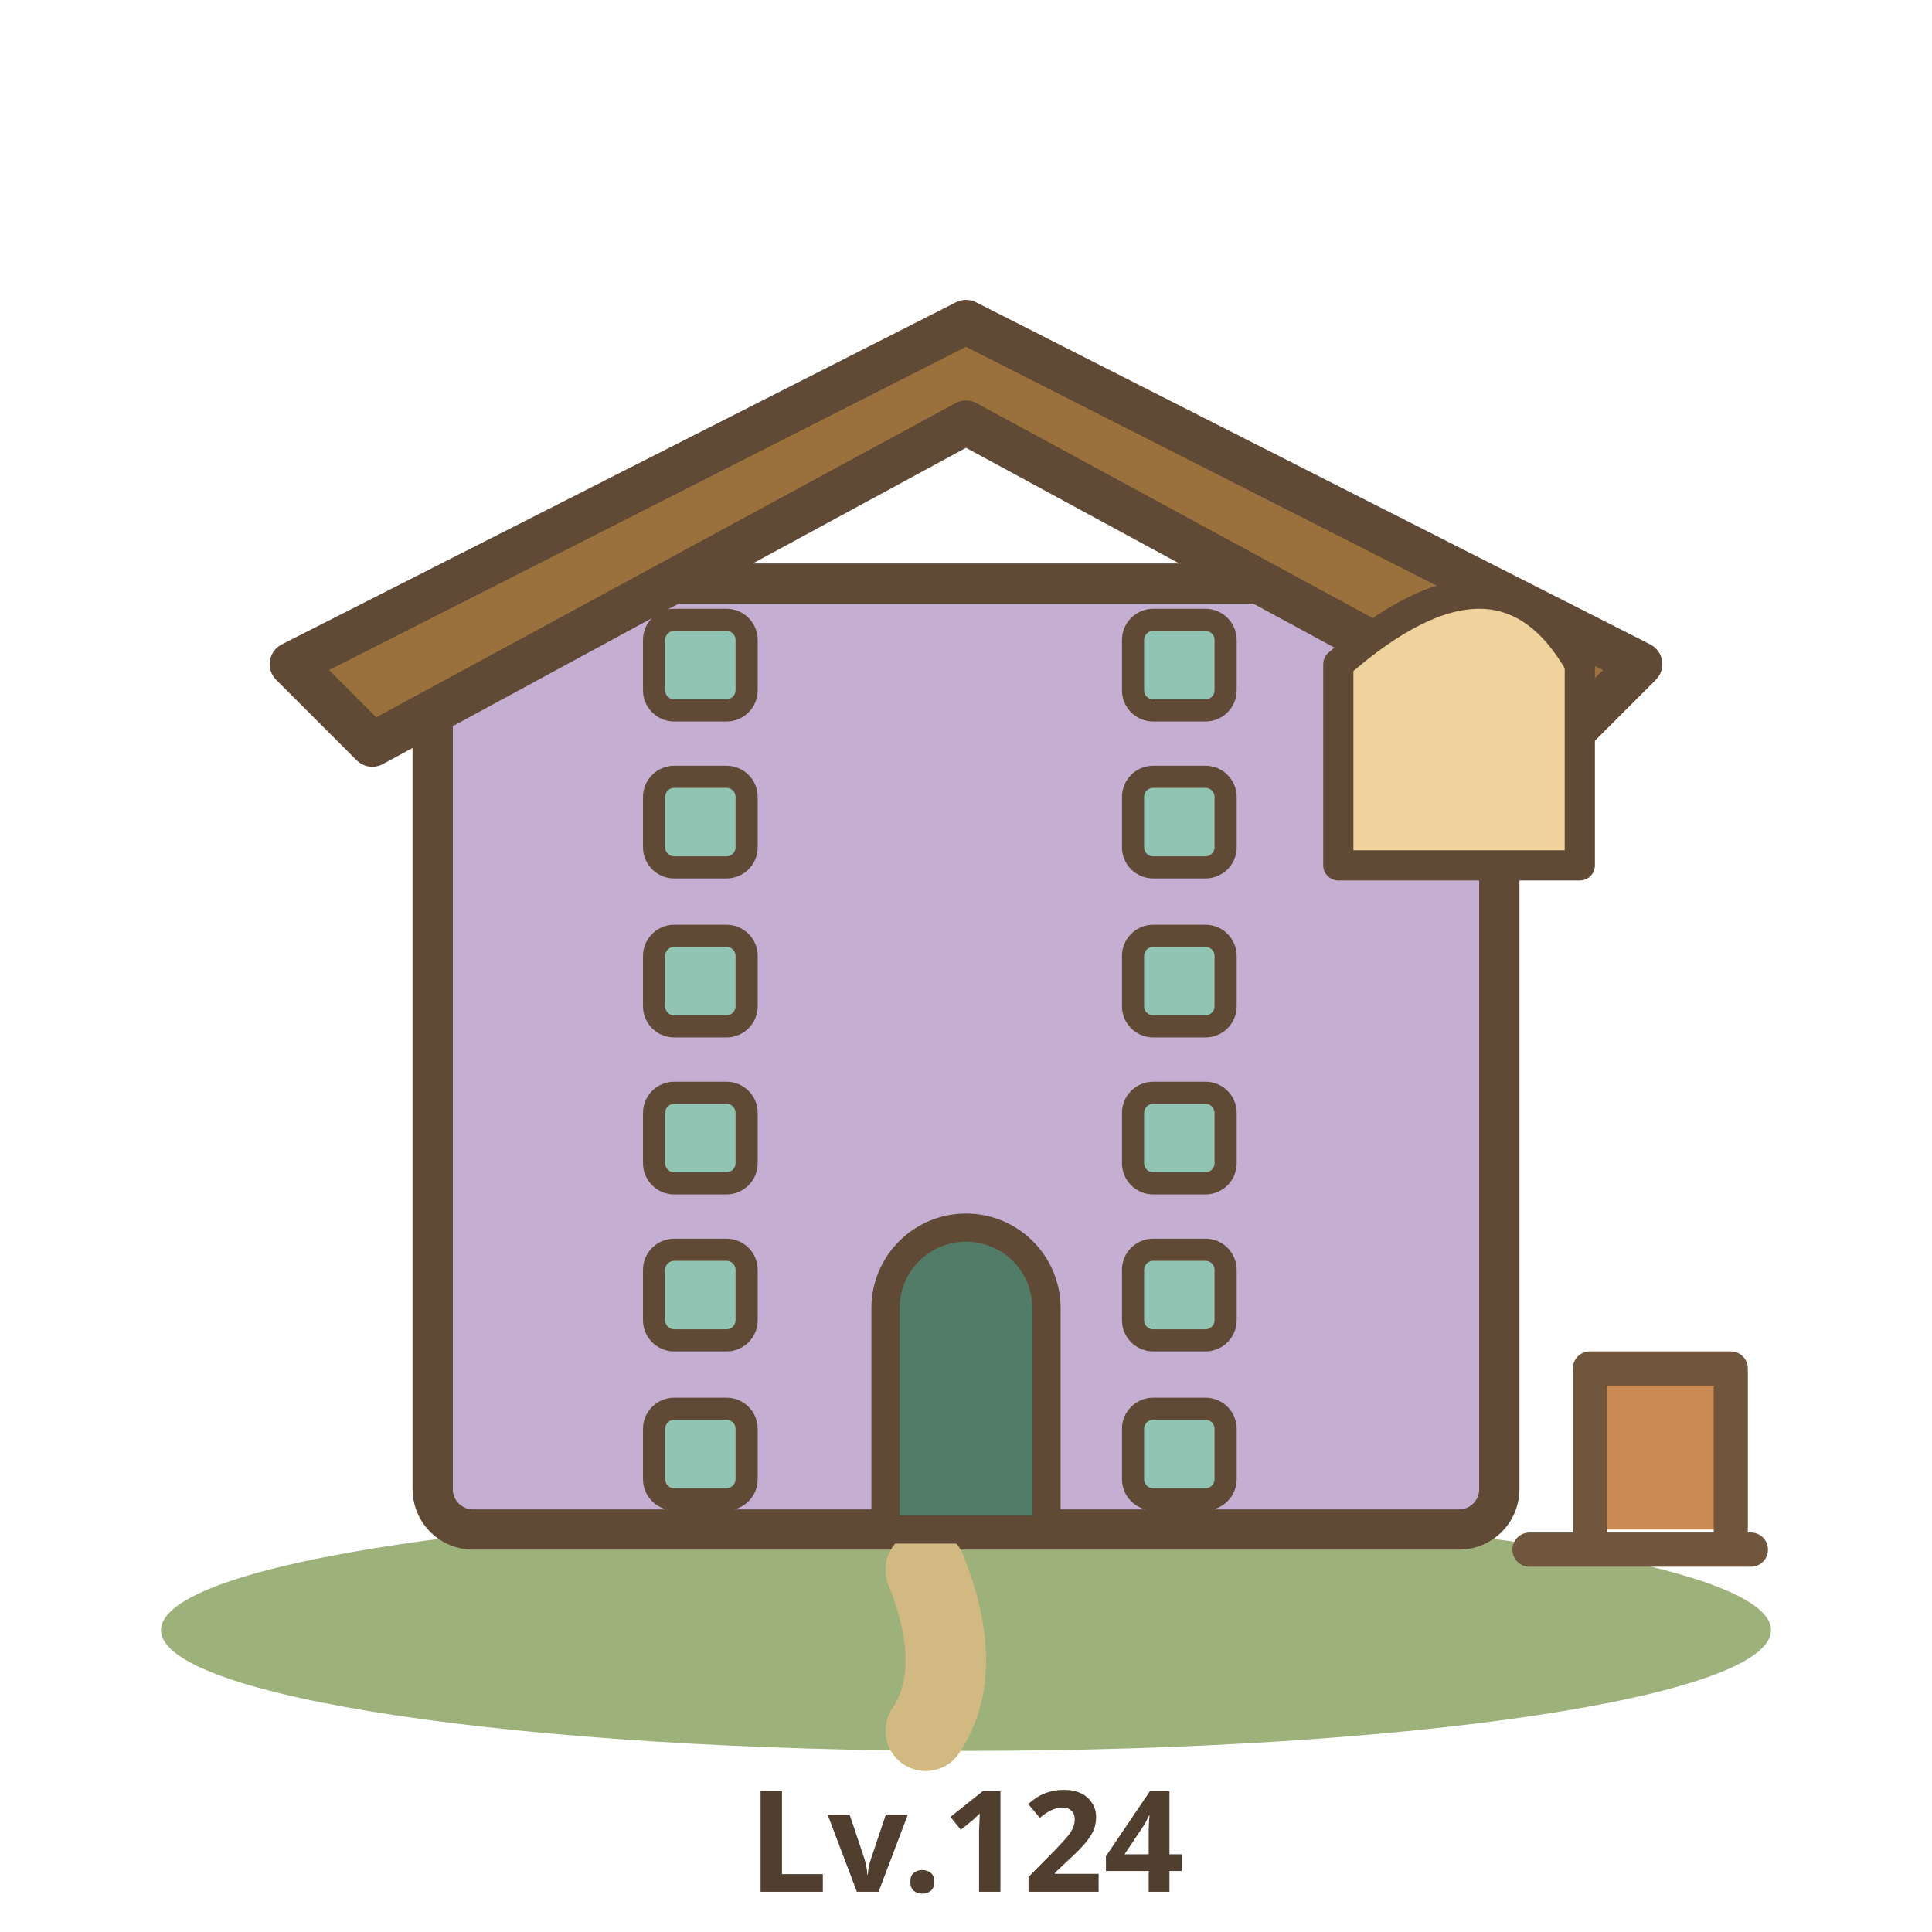
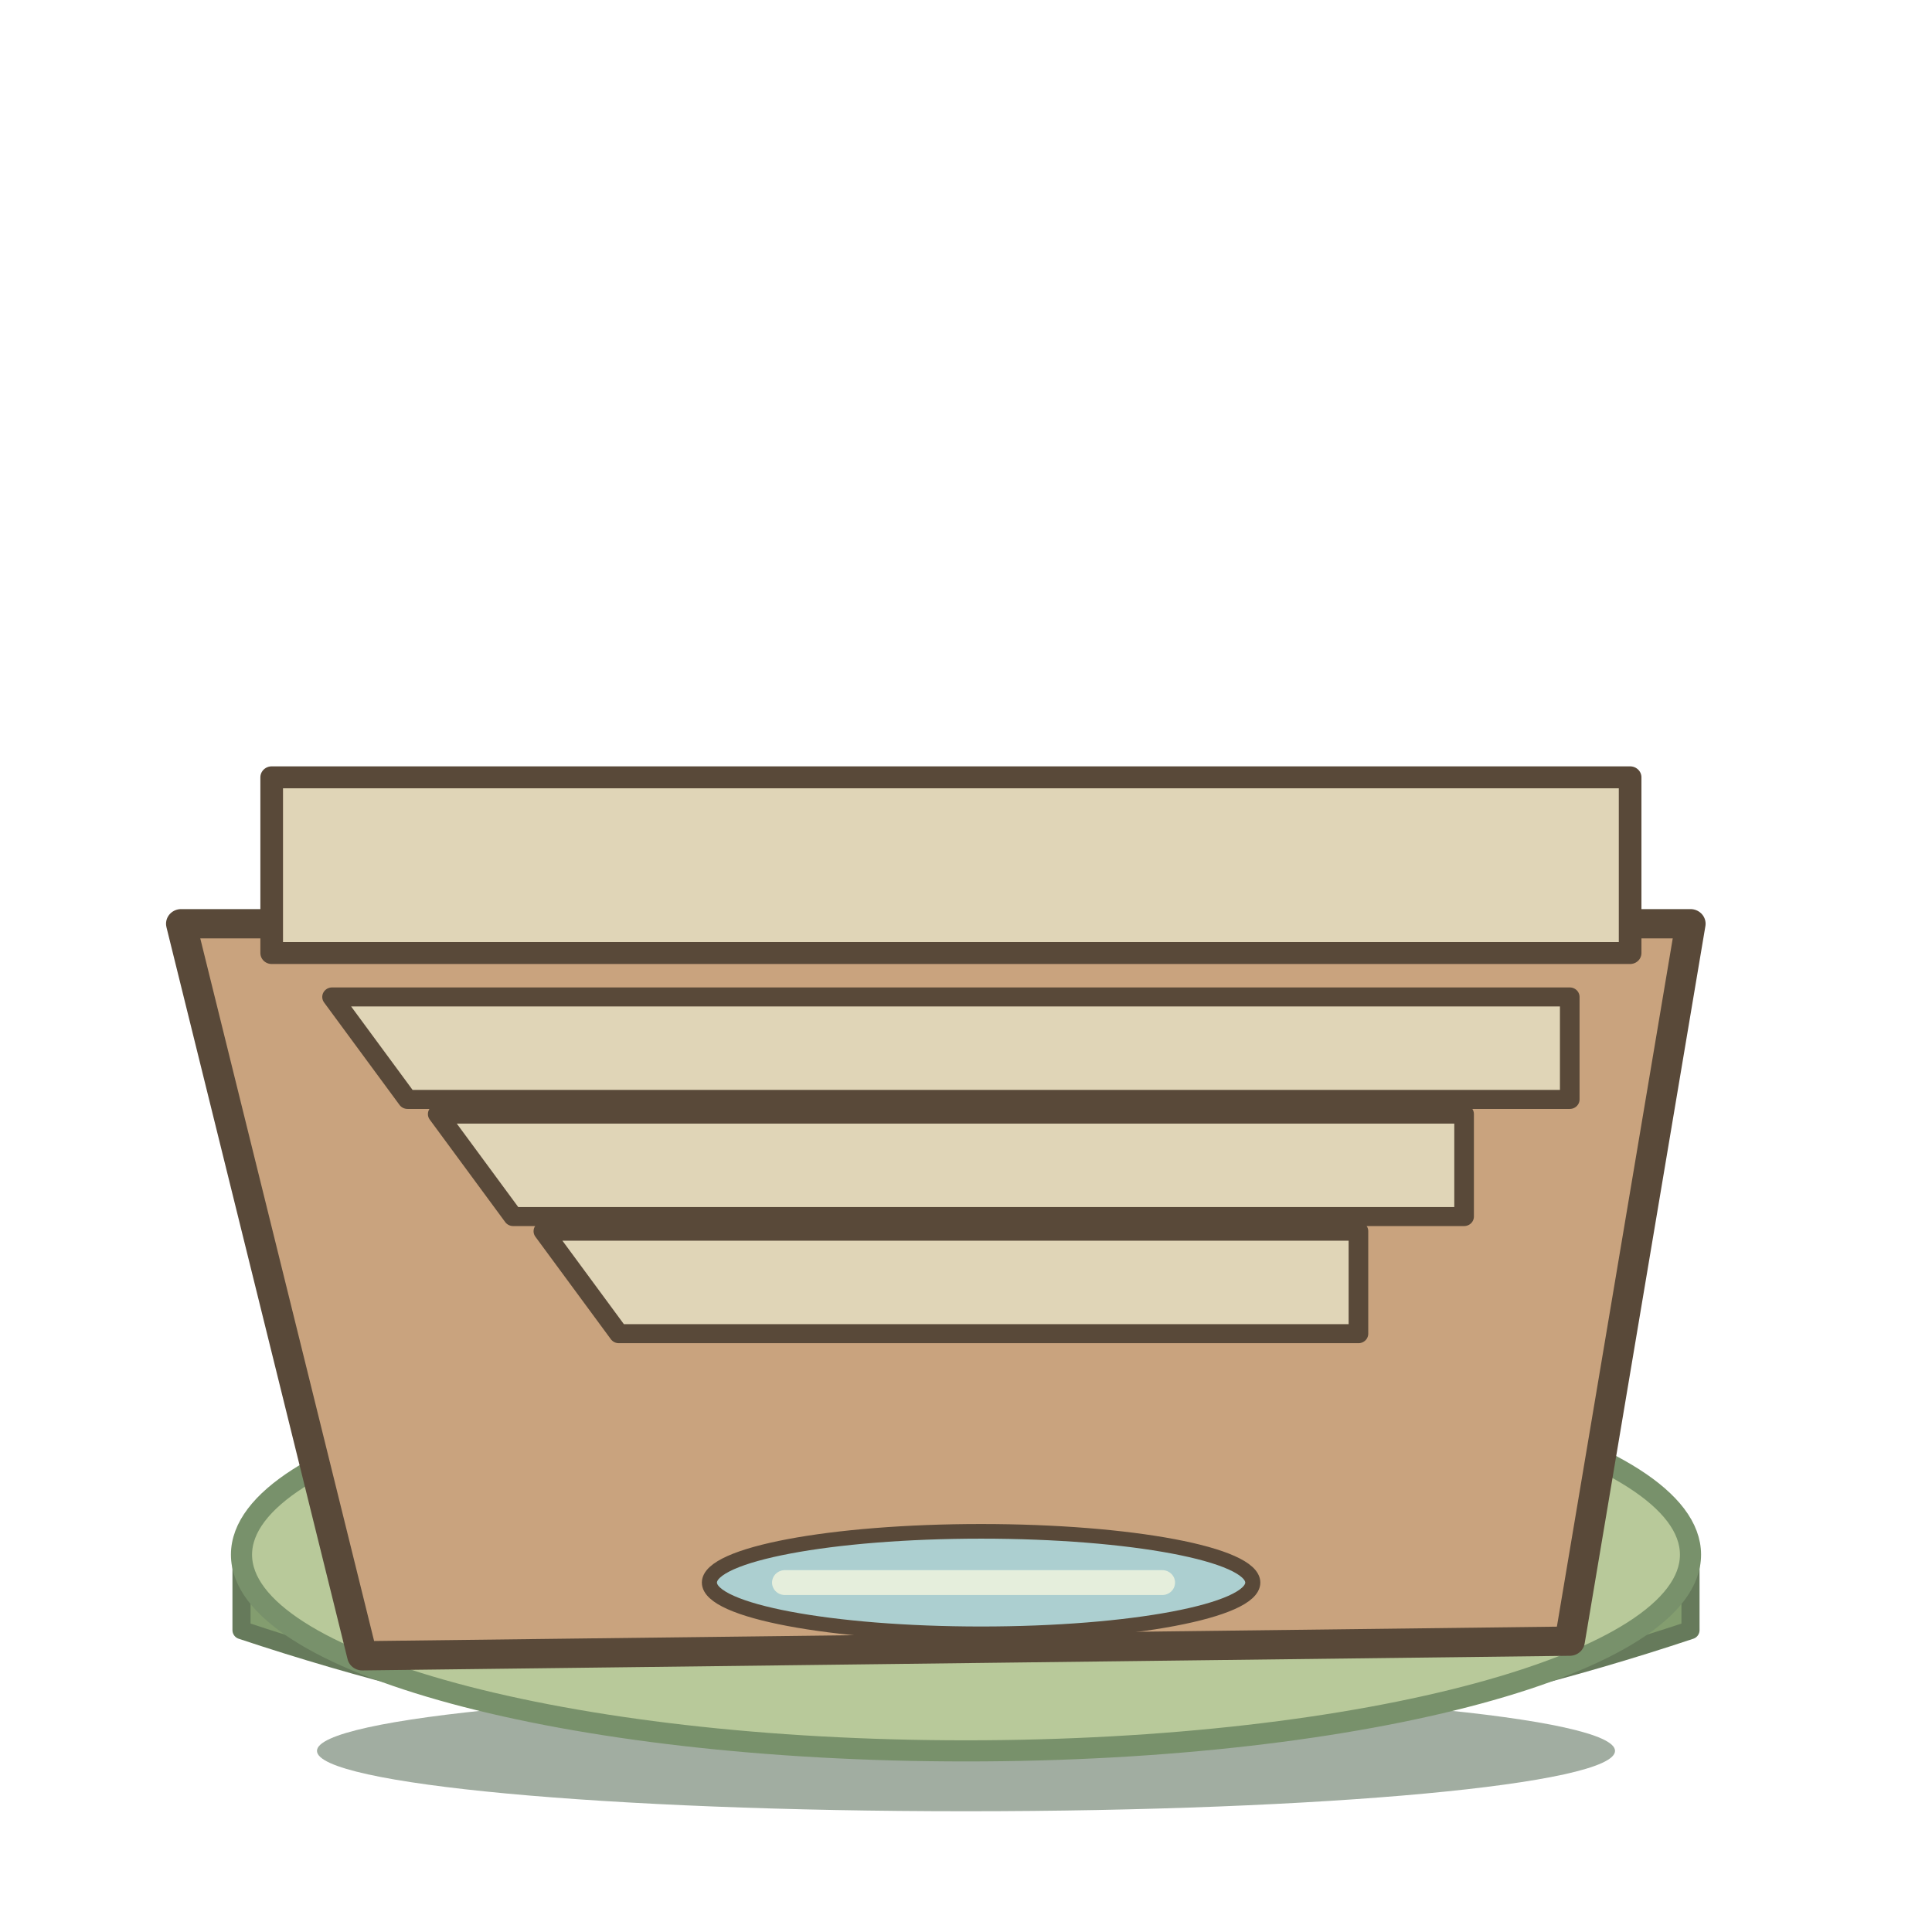
- <svg xmlns="http://www.w3.org/2000/svg" width="96" height="96" viewBox="0 0 96 96">
+ <svg xmlns="http://www.w3.org/2000/svg" width="128" height="128" viewBox="0 0 128 128">
+   <defs>
+     <linearGradient id="seed">
+       <stop stop-color="#E5BF79" />
+       <stop offset="1" stop-color="#B27943" />
+     </linearGradient>
+     <linearGradient id="bark">
+       <stop stop-color="#B18A53" />
+       <stop offset="1" stop-color="#795B37" />
+     </linearGradient>
+     <linearGradient id="window" x2="0" y2="1">
+       <stop stop-color="#D0DFCD" />
+       <stop offset="1" stop-color="#7EABB4" />
+     </linearGradient>
+     <linearGradient id="glass">
+       <stop stop-color="#D5E9E2" />
+       <stop offset=".4" stop-color="#ACCED4" />
+       <stop offset="1" stop-color="#6D9CA9" />
+     </linearGradient>
+   </defs>
  <g stroke-linecap="round" stroke-linejoin="round">
-     <ellipse cx="48" cy="81" rx="40" ry="6" fill="#9DB17B" />
-     <rect x="21.5" y="29.0" width="53.0" height="47.0" rx="2" fill="#C4AED2" stroke="#604A35" stroke-width="2" />
-     <path d="M14.5 33.0 L48 16.0 L81.5 33.0 L77.5 37.0 L48 21.0 L18.5 37.0 Z" fill="#9A713D" stroke="#604A35" stroke-width="2.2" />
-     <path d="M76 77h11m-8-1v-8h7v8" fill="#C88A52" stroke="#70563C" stroke-width="1.7" />
-     <path d="M46 78q2 5 0 8" fill="none" stroke="#D1B981" stroke-width="4" />
-     <rect x="32.5" y="30.8" width="4.6" height="4.5" rx="1" fill="#91C4B2" stroke="#604A35" stroke-width="1.1" />
-     <rect x="56.3" y="30.8" width="4.6" height="4.5" rx="1" fill="#91C4B2" stroke="#604A35" stroke-width="1.1" />
-     <rect x="32.5" y="38.6" width="4.6" height="4.5" rx="1" fill="#91C4B2" stroke="#604A35" stroke-width="1.1" />
-     <rect x="56.3" y="38.6" width="4.6" height="4.5" rx="1" fill="#91C4B2" stroke="#604A35" stroke-width="1.1" />
-     <rect x="32.5" y="46.5" width="4.6" height="4.5" rx="1" fill="#91C4B2" stroke="#604A35" stroke-width="1.1" />
-     <rect x="56.3" y="46.5" width="4.6" height="4.5" rx="1" fill="#91C4B2" stroke="#604A35" stroke-width="1.1" />
-     <rect x="32.5" y="54.3" width="4.6" height="4.5" rx="1" fill="#91C4B2" stroke="#604A35" stroke-width="1.1" />
-     <rect x="56.3" y="54.3" width="4.6" height="4.5" rx="1" fill="#91C4B2" stroke="#604A35" stroke-width="1.1" />
-     <rect x="32.5" y="62.1" width="4.6" height="4.5" rx="1" fill="#91C4B2" stroke="#604A35" stroke-width="1.1" />
-     <rect x="56.3" y="62.1" width="4.6" height="4.5" rx="1" fill="#91C4B2" stroke="#604A35" stroke-width="1.1" />
-     <rect x="32.5" y="70.0" width="4.6" height="4.5" rx="1" fill="#91C4B2" stroke="#604A35" stroke-width="1.1" />
-     <rect x="56.3" y="70.0" width="4.6" height="4.5" rx="1" fill="#91C4B2" stroke="#604A35" stroke-width="1.1" />
-     <path d="M44 76v-11.0a4 4 0 0 1 8 0v11.0Z" fill="#517C68" stroke="#604A35" stroke-width="1.4" />
-     <path d="M66.5 33.0q8-7 12 0v10h-12Z" fill="#F0D39C" stroke="#604A35" stroke-width="1.5" />
-     <text x="48" y="94" text-anchor="middle" font-family="sans-serif" font-size="7" font-weight="700" fill="#503E2E">Lv.124</text>
+     <ellipse cx="64" cy="116" rx="43" ry="4" fill="#A1ADA1" stroke="none" stroke-width="1" />
+     <path d="M16 103Q64 87 112 103L112 108Q64 124 16 108Z" fill="#839D6F" stroke="#667A5B" stroke-width="1.2" />
+     <ellipse cx="64" cy="103" rx="48" ry="13" fill="#B8C99A" stroke="#78916B" stroke-width="1.4" />
+     <path d="M25 104Q52 96 87 101Q98 103 104 104" fill="none" stroke="#E8E6C9" stroke-width="1.2" />
+     <g transform="translate(0 3) scale(1 .97)">
+       <path d="M12 60L112 60L104 109L24 110Z" fill="#C9A37E" stroke="#594939" stroke-width="2" />
+       <rect x="18.00" y="50.00" width="90.00" height="12.00" rx="0" fill="#E0D5B7" stroke="#594939" stroke-width="1.5" />
+       <path d="M22 65H104V72H27Z" fill="#E0D5B7" stroke="#594939" stroke-width="1.3" />
+       <path d="M29 73H97V80H34Z" fill="#E0D5B7" stroke="#594939" stroke-width="1.3" />
+       <path d="M36 81H90V88H41Z" fill="#E0D5B7" stroke="#594939" stroke-width="1.3" />
+       <ellipse cx="65.0" cy="105" rx="18.0" ry="3.5" fill="#ACCFD0" stroke="#594939" stroke-width="1" />
+       <path d="M52.00 105.00L77.00 105.00" fill="none" stroke="#E5EEDC" stroke-width="1.7" />
+     </g>
  </g>
</svg>
